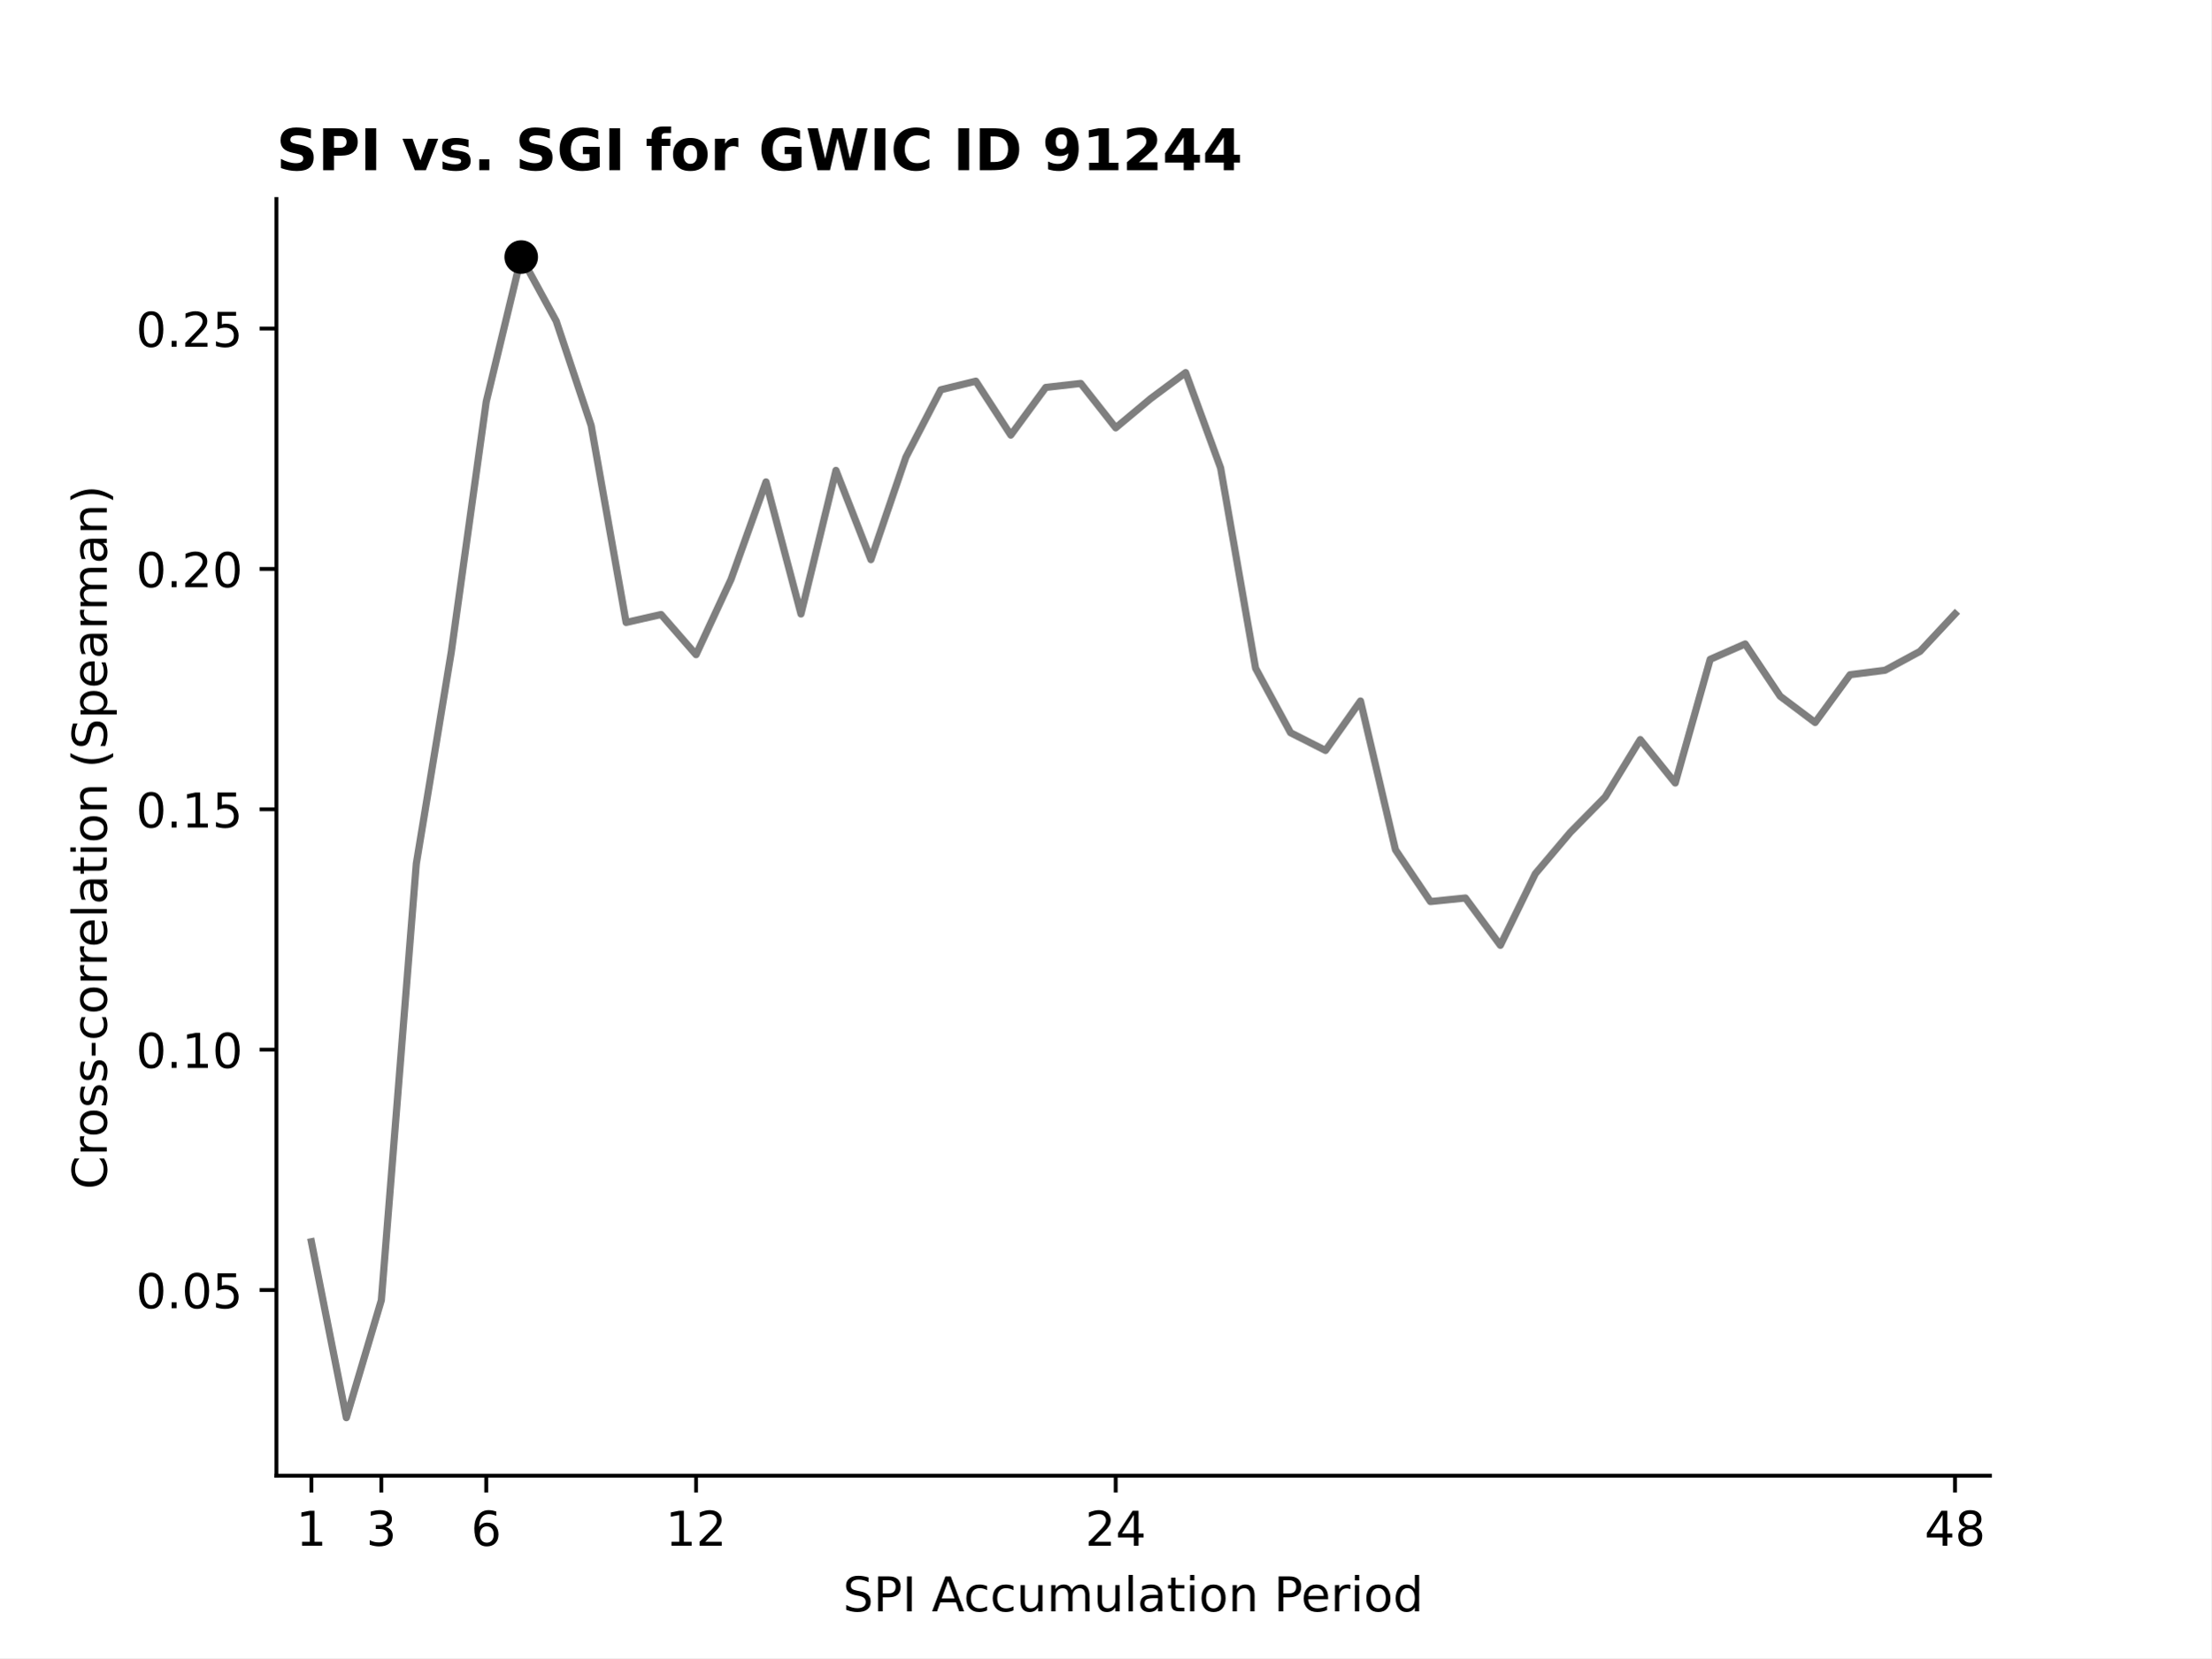
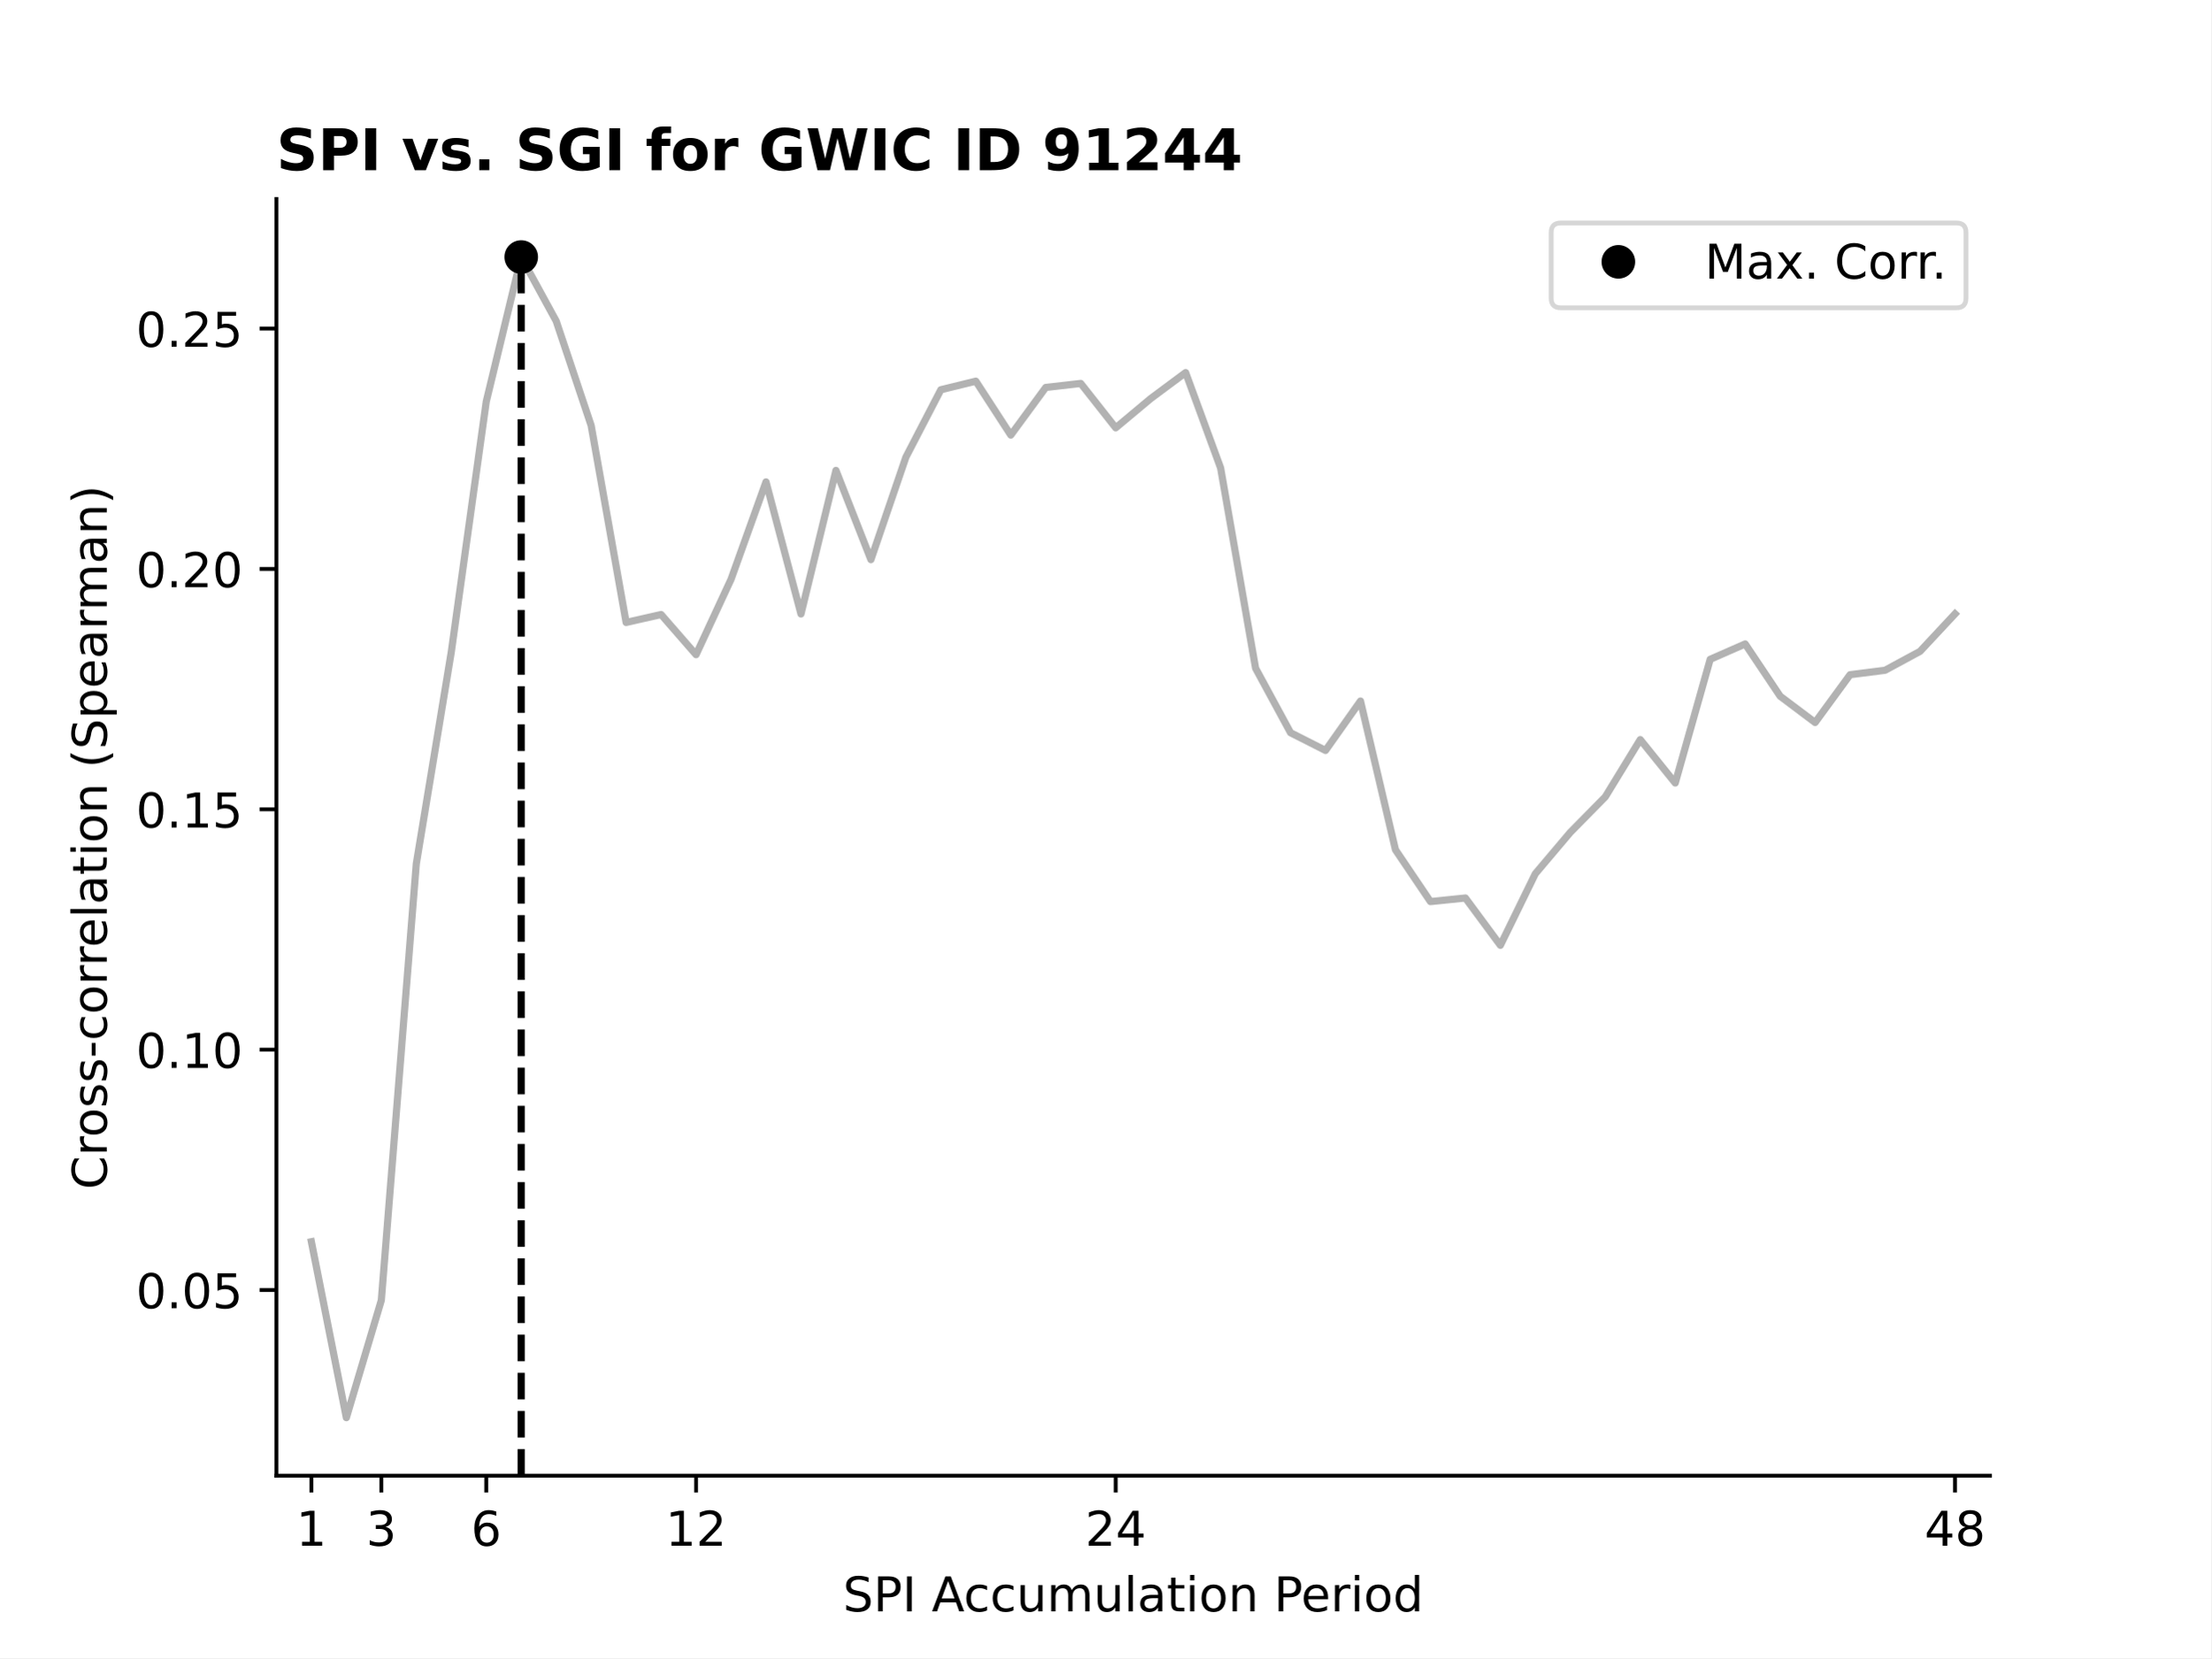
<svg xmlns="http://www.w3.org/2000/svg" xmlns:xlink="http://www.w3.org/1999/xlink" width="460.8pt" height="345.6pt" viewBox="0 0 460.8 345.6" version="1.1">
  <defs>
    <style type="text/css">*{stroke-linejoin: round; stroke-linecap: butt}</style>
  </defs>
  <g id="figure_1">
    <g id="patch_1">
      <path d="M 0 345.6  L 460.8 345.6  L 460.8 0  L 0 0  z " style="fill: #ffffff" />
    </g>
    <g id="axes_1">
      <g id="patch_2">
        <path d="M 57.6 307.584  L 414.72 307.584  L 414.72 41.472  L 57.6 41.472  z " style="fill: #ffffff" />
      </g>
      <g id="matplotlib.axis_1">
        <g id="xtick_1">
          <g id="line2d_1">
            <defs>
-               <path id="ma2430d211b" d="M 0 0  L 0 3.5  " style="stroke: #000000; stroke-width: 0.8" />
-             </defs>
-             <g>
-               <use xlink:href="#ma2430d211b" x="64.888" y="307.584" style="stroke: #000000; stroke-width: 0.8" />
+               <path id="mfeb4583094" d="M 0 0  L 0 3.5  " style="stroke: #000000; stroke-width: 0.8" />
+             </defs>
+             <g>
+               <use xlink:href="#mfeb4583094" x="64.888" y="307.584" style="stroke: #000000; stroke-width: 0.8" />
            </g>
          </g>
          <g id="text_1">
            <g transform="translate(61.70691 322.1824) scale(0.1 -0.1)">
              <defs>
                <path id="DejaVuSans-31" d="M 794 531  L 1825 531  L 1825 4091  L 703 3866  L 703 4441  L 1819 4666  L 2450 4666  L 2450 531  L 3481 531  L 3481 0  L 794 0  L 794 531  z " transform="scale(0.015625)" />
              </defs>
              <use xlink:href="#DejaVuSans-31" />
            </g>
          </g>
        </g>
        <g id="xtick_2">
          <g id="line2d_2">
            <g>
-               <use xlink:href="#ma2430d211b" x="79.464" y="307.584" style="stroke: #000000; stroke-width: 0.8" />
+               <use xlink:href="#mfeb4583094" x="79.464" y="307.584" style="stroke: #000000; stroke-width: 0.8" />
            </g>
          </g>
          <g id="text_2">
            <g transform="translate(76.28324 322.1824) scale(0.1 -0.1)">
              <defs>
                <path id="DejaVuSans-33" d="M 2597 2516  Q 3050 2419 3304 2112  Q 3559 1806 3559 1356  Q 3559 666 3084 287  Q 2609 -91 1734 -91  Q 1441 -91 1130 -33  Q 819 25 488 141  L 488 750  Q 750 597 1062 519  Q 1375 441 1716 441  Q 2309 441 2620 675  Q 2931 909 2931 1356  Q 2931 1769 2642 2001  Q 2353 2234 1838 2234  L 1294 2234  L 1294 2753  L 1863 2753  Q 2328 2753 2575 2939  Q 2822 3125 2822 3475  Q 2822 3834 2567 4026  Q 2313 4219 1838 4219  Q 1578 4219 1281 4162  Q 984 4106 628 3988  L 628 4550  Q 988 4650 1302 4700  Q 1616 4750 1894 4750  Q 2613 4750 3031 4423  Q 3450 4097 3450 3541  Q 3450 3153 3228 2886  Q 3006 2619 2597 2516  z " transform="scale(0.015625)" />
              </defs>
              <use xlink:href="#DejaVuSans-33" />
            </g>
          </g>
        </g>
        <g id="xtick_3">
          <g id="line2d_3">
            <g>
-               <use xlink:href="#ma2430d211b" x="101.329" y="307.584" style="stroke: #000000; stroke-width: 0.8" />
+               <use xlink:href="#mfeb4583094" x="101.329" y="307.584" style="stroke: #000000; stroke-width: 0.8" />
            </g>
          </g>
          <g id="text_3">
            <g transform="translate(98.14773 322.1824) scale(0.1 -0.1)">
              <defs>
                <path id="DejaVuSans-36" d="M 2113 2584  Q 1688 2584 1439 2293  Q 1191 2003 1191 1497  Q 1191 994 1439 701  Q 1688 409 2113 409  Q 2538 409 2786 701  Q 3034 994 3034 1497  Q 3034 2003 2786 2293  Q 2538 2584 2113 2584  z M 3366 4563  L 3366 3988  Q 3128 4100 2886 4159  Q 2644 4219 2406 4219  Q 1781 4219 1451 3797  Q 1122 3375 1075 2522  Q 1259 2794 1537 2939  Q 1816 3084 2150 3084  Q 2853 3084 3261 2657  Q 3669 2231 3669 1497  Q 3669 778 3244 343  Q 2819 -91 2113 -91  Q 1303 -91 875 529  Q 447 1150 447 2328  Q 447 3434 972 4092  Q 1497 4750 2381 4750  Q 2619 4750 2861 4703  Q 3103 4656 3366 4563  z " transform="scale(0.015625)" />
              </defs>
              <use xlink:href="#DejaVuSans-36" />
            </g>
          </g>
        </g>
        <g id="xtick_4">
          <g id="line2d_4">
            <g>
-               <use xlink:href="#ma2430d211b" x="145.058" y="307.584" style="stroke: #000000; stroke-width: 0.8" />
+               <use xlink:href="#mfeb4583094" x="145.058" y="307.584" style="stroke: #000000; stroke-width: 0.8" />
            </g>
          </g>
          <g id="text_4">
            <g transform="translate(138.6955 322.1824) scale(0.1 -0.1)">
              <defs>
                <path id="DejaVuSans-32" d="M 1228 531  L 3431 531  L 3431 0  L 469 0  L 469 531  Q 828 903 1448 1529  Q 2069 2156 2228 2338  Q 2531 2678 2651 2914  Q 2772 3150 2772 3378  Q 2772 3750 2511 3984  Q 2250 4219 1831 4219  Q 1534 4219 1204 4116  Q 875 4013 500 3803  L 500 4441  Q 881 4594 1212 4672  Q 1544 4750 1819 4750  Q 2544 4750 2975 4387  Q 3406 4025 3406 3419  Q 3406 3131 3298 2873  Q 3191 2616 2906 2266  Q 2828 2175 2409 1742  Q 1991 1309 1228 531  z " transform="scale(0.015625)" />
              </defs>
              <use xlink:href="#DejaVuSans-31" />
              <use xlink:href="#DejaVuSans-32" x="63.623" />
            </g>
          </g>
        </g>
        <g id="xtick_5">
          <g id="line2d_5">
            <g>
-               <use xlink:href="#ma2430d211b" x="232.516" y="307.584" style="stroke: #000000; stroke-width: 0.8" />
+               <use xlink:href="#mfeb4583094" x="232.516" y="307.584" style="stroke: #000000; stroke-width: 0.8" />
            </g>
          </g>
          <g id="text_5">
            <g transform="translate(226.1534 322.1824) scale(0.1 -0.1)">
              <defs>
                <path id="DejaVuSans-34" d="M 2419 4116  L 825 1625  L 2419 1625  L 2419 4116  z M 2253 4666  L 3047 4666  L 3047 1625  L 3713 1625  L 3713 1100  L 3047 1100  L 3047 0  L 2419 0  L 2419 1100  L 313 1100  L 313 1709  L 2253 4666  z " transform="scale(0.015625)" />
              </defs>
              <use xlink:href="#DejaVuSans-32" />
              <use xlink:href="#DejaVuSans-34" x="63.623" />
            </g>
          </g>
        </g>
        <g id="xtick_6">
          <g id="line2d_6">
            <g>
-               <use xlink:href="#ma2430d211b" x="407.432" y="307.584" style="stroke: #000000; stroke-width: 0.8" />
+               <use xlink:href="#mfeb4583094" x="407.432" y="307.584" style="stroke: #000000; stroke-width: 0.8" />
            </g>
          </g>
          <g id="text_6">
            <g transform="translate(401.0693 322.1824) scale(0.1 -0.1)">
              <defs>
                <path id="DejaVuSans-38" d="M 2034 2216  Q 1584 2216 1326 1975  Q 1069 1734 1069 1313  Q 1069 891 1326 650  Q 1584 409 2034 409  Q 2484 409 2743 651  Q 3003 894 3003 1313  Q 3003 1734 2745 1975  Q 2488 2216 2034 2216  z M 1403 2484  Q 997 2584 770 2862  Q 544 3141 544 3541  Q 544 4100 942 4425  Q 1341 4750 2034 4750  Q 2731 4750 3128 4425  Q 3525 4100 3525 3541  Q 3525 3141 3298 2862  Q 3072 2584 2669 2484  Q 3125 2378 3379 2068  Q 3634 1759 3634 1313  Q 3634 634 3220 271  Q 2806 -91 2034 -91  Q 1263 -91 848 271  Q 434 634 434 1313  Q 434 1759 690 2068  Q 947 2378 1403 2484  z M 1172 3481  Q 1172 3119 1398 2916  Q 1625 2713 2034 2713  Q 2441 2713 2670 2916  Q 2900 3119 2900 3481  Q 2900 3844 2670 4047  Q 2441 4250 2034 4250  Q 1625 4250 1398 4047  Q 1172 3844 1172 3481  z " transform="scale(0.015625)" />
              </defs>
              <use xlink:href="#DejaVuSans-34" />
              <use xlink:href="#DejaVuSans-38" x="63.623" />
            </g>
          </g>
        </g>
        <g id="text_7">
          <g transform="translate(175.66 335.8606) scale(0.1 -0.1)">
            <defs>
              <path id="DejaVuSans-53" d="M 3425 4513  L 3425 3897  Q 3066 4069 2747 4153  Q 2428 4238 2131 4238  Q 1616 4238 1336 4038  Q 1056 3838 1056 3469  Q 1056 3159 1242 3001  Q 1428 2844 1947 2747  L 2328 2669  Q 3034 2534 3370 2195  Q 3706 1856 3706 1288  Q 3706 609 3251 259  Q 2797 -91 1919 -91  Q 1588 -91 1214 -16  Q 841 59 441 206  L 441 856  Q 825 641 1194 531  Q 1563 422 1919 422  Q 2459 422 2753 634  Q 3047 847 3047 1241  Q 3047 1584 2836 1778  Q 2625 1972 2144 2069  L 1759 2144  Q 1053 2284 737 2584  Q 422 2884 422 3419  Q 422 4038 858 4394  Q 1294 4750 2059 4750  Q 2388 4750 2728 4690  Q 3069 4631 3425 4513  z " transform="scale(0.015625)" />
              <path id="DejaVuSans-50" d="M 1259 4147  L 1259 2394  L 2053 2394  Q 2494 2394 2734 2622  Q 2975 2850 2975 3272  Q 2975 3691 2734 3919  Q 2494 4147 2053 4147  L 1259 4147  z M 628 4666  L 2053 4666  Q 2838 4666 3239 4311  Q 3641 3956 3641 3272  Q 3641 2581 3239 2228  Q 2838 1875 2053 1875  L 1259 1875  L 1259 0  L 628 0  L 628 4666  z " transform="scale(0.015625)" />
              <path id="DejaVuSans-49" d="M 628 4666  L 1259 4666  L 1259 0  L 628 0  L 628 4666  z " transform="scale(0.015625)" />
              <path id="DejaVuSans-20" transform="scale(0.015625)" />
              <path id="DejaVuSans-41" d="M 2188 4044  L 1331 1722  L 3047 1722  L 2188 4044  z M 1831 4666  L 2547 4666  L 4325 0  L 3669 0  L 3244 1197  L 1141 1197  L 716 0  L 50 0  L 1831 4666  z " transform="scale(0.015625)" />
              <path id="DejaVuSans-63" d="M 3122 3366  L 3122 2828  Q 2878 2963 2633 3030  Q 2388 3097 2138 3097  Q 1578 3097 1268 2742  Q 959 2388 959 1747  Q 959 1106 1268 751  Q 1578 397 2138 397  Q 2388 397 2633 464  Q 2878 531 3122 666  L 3122 134  Q 2881 22 2623 -34  Q 2366 -91 2075 -91  Q 1284 -91 818 406  Q 353 903 353 1747  Q 353 2603 823 3093  Q 1294 3584 2113 3584  Q 2378 3584 2631 3529  Q 2884 3475 3122 3366  z " transform="scale(0.015625)" />
              <path id="DejaVuSans-75" d="M 544 1381  L 544 3500  L 1119 3500  L 1119 1403  Q 1119 906 1312 657  Q 1506 409 1894 409  Q 2359 409 2629 706  Q 2900 1003 2900 1516  L 2900 3500  L 3475 3500  L 3475 0  L 2900 0  L 2900 538  Q 2691 219 2414 64  Q 2138 -91 1772 -91  Q 1169 -91 856 284  Q 544 659 544 1381  z M 1991 3584  L 1991 3584  z " transform="scale(0.015625)" />
              <path id="DejaVuSans-6d" d="M 3328 2828  Q 3544 3216 3844 3400  Q 4144 3584 4550 3584  Q 5097 3584 5394 3201  Q 5691 2819 5691 2113  L 5691 0  L 5113 0  L 5113 2094  Q 5113 2597 4934 2840  Q 4756 3084 4391 3084  Q 3944 3084 3684 2787  Q 3425 2491 3425 1978  L 3425 0  L 2847 0  L 2847 2094  Q 2847 2600 2669 2842  Q 2491 3084 2119 3084  Q 1678 3084 1418 2786  Q 1159 2488 1159 1978  L 1159 0  L 581 0  L 581 3500  L 1159 3500  L 1159 2956  Q 1356 3278 1631 3431  Q 1906 3584 2284 3584  Q 2666 3584 2933 3390  Q 3200 3197 3328 2828  z " transform="scale(0.015625)" />
              <path id="DejaVuSans-6c" d="M 603 4863  L 1178 4863  L 1178 0  L 603 0  L 603 4863  z " transform="scale(0.015625)" />
              <path id="DejaVuSans-61" d="M 2194 1759  Q 1497 1759 1228 1600  Q 959 1441 959 1056  Q 959 750 1161 570  Q 1363 391 1709 391  Q 2188 391 2477 730  Q 2766 1069 2766 1631  L 2766 1759  L 2194 1759  z M 3341 1997  L 3341 0  L 2766 0  L 2766 531  Q 2569 213 2275 61  Q 1981 -91 1556 -91  Q 1019 -91 701 211  Q 384 513 384 1019  Q 384 1609 779 1909  Q 1175 2209 1959 2209  L 2766 2209  L 2766 2266  Q 2766 2663 2505 2880  Q 2244 3097 1772 3097  Q 1472 3097 1187 3025  Q 903 2953 641 2809  L 641 3341  Q 956 3463 1253 3523  Q 1550 3584 1831 3584  Q 2591 3584 2966 3190  Q 3341 2797 3341 1997  z " transform="scale(0.015625)" />
              <path id="DejaVuSans-74" d="M 1172 4494  L 1172 3500  L 2356 3500  L 2356 3053  L 1172 3053  L 1172 1153  Q 1172 725 1289 603  Q 1406 481 1766 481  L 2356 481  L 2356 0  L 1766 0  Q 1100 0 847 248  Q 594 497 594 1153  L 594 3053  L 172 3053  L 172 3500  L 594 3500  L 594 4494  L 1172 4494  z " transform="scale(0.015625)" />
              <path id="DejaVuSans-69" d="M 603 3500  L 1178 3500  L 1178 0  L 603 0  L 603 3500  z M 603 4863  L 1178 4863  L 1178 4134  L 603 4134  L 603 4863  z " transform="scale(0.015625)" />
              <path id="DejaVuSans-6f" d="M 1959 3097  Q 1497 3097 1228 2736  Q 959 2375 959 1747  Q 959 1119 1226 758  Q 1494 397 1959 397  Q 2419 397 2687 759  Q 2956 1122 2956 1747  Q 2956 2369 2687 2733  Q 2419 3097 1959 3097  z M 1959 3584  Q 2709 3584 3137 3096  Q 3566 2609 3566 1747  Q 3566 888 3137 398  Q 2709 -91 1959 -91  Q 1206 -91 779 398  Q 353 888 353 1747  Q 353 2609 779 3096  Q 1206 3584 1959 3584  z " transform="scale(0.015625)" />
              <path id="DejaVuSans-6e" d="M 3513 2113  L 3513 0  L 2938 0  L 2938 2094  Q 2938 2591 2744 2837  Q 2550 3084 2163 3084  Q 1697 3084 1428 2787  Q 1159 2491 1159 1978  L 1159 0  L 581 0  L 581 3500  L 1159 3500  L 1159 2956  Q 1366 3272 1645 3428  Q 1925 3584 2291 3584  Q 2894 3584 3203 3211  Q 3513 2838 3513 2113  z " transform="scale(0.015625)" />
              <path id="DejaVuSans-65" d="M 3597 1894  L 3597 1613  L 953 1613  Q 991 1019 1311 708  Q 1631 397 2203 397  Q 2534 397 2845 478  Q 3156 559 3463 722  L 3463 178  Q 3153 47 2828 -22  Q 2503 -91 2169 -91  Q 1331 -91 842 396  Q 353 884 353 1716  Q 353 2575 817 3079  Q 1281 3584 2069 3584  Q 2775 3584 3186 3129  Q 3597 2675 3597 1894  z M 3022 2063  Q 3016 2534 2758 2815  Q 2500 3097 2075 3097  Q 1594 3097 1305 2825  Q 1016 2553 972 2059  L 3022 2063  z " transform="scale(0.015625)" />
              <path id="DejaVuSans-72" d="M 2631 2963  Q 2534 3019 2420 3045  Q 2306 3072 2169 3072  Q 1681 3072 1420 2755  Q 1159 2438 1159 1844  L 1159 0  L 581 0  L 581 3500  L 1159 3500  L 1159 2956  Q 1341 3275 1631 3429  Q 1922 3584 2338 3584  Q 2397 3584 2469 3576  Q 2541 3569 2628 3553  L 2631 2963  z " transform="scale(0.015625)" />
              <path id="DejaVuSans-64" d="M 2906 2969  L 2906 4863  L 3481 4863  L 3481 0  L 2906 0  L 2906 525  Q 2725 213 2448 61  Q 2172 -91 1784 -91  Q 1150 -91 751 415  Q 353 922 353 1747  Q 353 2572 751 3078  Q 1150 3584 1784 3584  Q 2172 3584 2448 3432  Q 2725 3281 2906 2969  z M 947 1747  Q 947 1113 1208 752  Q 1469 391 1925 391  Q 2381 391 2643 752  Q 2906 1113 2906 1747  Q 2906 2381 2643 2742  Q 2381 3103 1925 3103  Q 1469 3103 1208 2742  Q 947 2381 947 1747  z " transform="scale(0.015625)" />
            </defs>
            <use xlink:href="#DejaVuSans-53" />
            <use xlink:href="#DejaVuSans-50" x="63.477" />
            <use xlink:href="#DejaVuSans-49" x="123.779" />
            <use xlink:href="#DejaVuSans-20" x="153.271" />
            <use xlink:href="#DejaVuSans-41" x="185.059" />
            <use xlink:href="#DejaVuSans-63" x="251.717" />
            <use xlink:href="#DejaVuSans-63" x="306.697" />
            <use xlink:href="#DejaVuSans-75" x="361.678" />
            <use xlink:href="#DejaVuSans-6d" x="425.057" />
            <use xlink:href="#DejaVuSans-75" x="522.469" />
            <use xlink:href="#DejaVuSans-6c" x="585.848" />
            <use xlink:href="#DejaVuSans-61" x="613.631" />
            <use xlink:href="#DejaVuSans-74" x="674.91" />
            <use xlink:href="#DejaVuSans-69" x="714.119" />
            <use xlink:href="#DejaVuSans-6f" x="741.902" />
            <use xlink:href="#DejaVuSans-6e" x="803.084" />
            <use xlink:href="#DejaVuSans-20" x="866.463" />
            <use xlink:href="#DejaVuSans-50" x="898.25" />
            <use xlink:href="#DejaVuSans-65" x="954.928" />
            <use xlink:href="#DejaVuSans-72" x="1016.451" />
            <use xlink:href="#DejaVuSans-69" x="1057.564" />
            <use xlink:href="#DejaVuSans-6f" x="1085.348" />
            <use xlink:href="#DejaVuSans-64" x="1146.529" />
          </g>
        </g>
      </g>
      <g id="matplotlib.axis_2">
        <g id="ytick_1">
          <g id="line2d_7">
            <defs>
-               <path id="m048fc0442a" d="M 0 0  L -3.5 0  " style="stroke: #000000; stroke-width: 0.8" />
-             </defs>
-             <g>
-               <use xlink:href="#m048fc0442a" x="57.6" y="268.882" style="stroke: #000000; stroke-width: 0.8" />
+               <path id="ma3822b5e63" d="M 0 0  L -3.5 0  " style="stroke: #000000; stroke-width: 0.8" />
+             </defs>
+             <g>
+               <use xlink:href="#ma3822b5e63" x="57.6" y="268.882" style="stroke: #000000; stroke-width: 0.8" />
            </g>
          </g>
          <g id="text_8">
            <g transform="translate(28.33438 272.6814) scale(0.1 -0.1)">
              <defs>
                <path id="DejaVuSans-30" d="M 2034 4250  Q 1547 4250 1301 3770  Q 1056 3291 1056 2328  Q 1056 1369 1301 889  Q 1547 409 2034 409  Q 2525 409 2770 889  Q 3016 1369 3016 2328  Q 3016 3291 2770 3770  Q 2525 4250 2034 4250  z M 2034 4750  Q 2819 4750 3233 4129  Q 3647 3509 3647 2328  Q 3647 1150 3233 529  Q 2819 -91 2034 -91  Q 1250 -91 836 529  Q 422 1150 422 2328  Q 422 3509 836 4129  Q 1250 4750 2034 4750  z " transform="scale(0.015625)" />
                <path id="DejaVuSans-2e" d="M 684 794  L 1344 794  L 1344 0  L 684 0  L 684 794  z " transform="scale(0.015625)" />
                <path id="DejaVuSans-35" d="M 691 4666  L 3169 4666  L 3169 4134  L 1269 4134  L 1269 2991  Q 1406 3038 1543 3061  Q 1681 3084 1819 3084  Q 2600 3084 3056 2656  Q 3513 2228 3513 1497  Q 3513 744 3044 326  Q 2575 -91 1722 -91  Q 1428 -91 1123 -41  Q 819 9 494 109  L 494 744  Q 775 591 1075 516  Q 1375 441 1709 441  Q 2250 441 2565 725  Q 2881 1009 2881 1497  Q 2881 1984 2565 2268  Q 2250 2553 1709 2553  Q 1456 2553 1204 2497  Q 953 2441 691 2322  L 691 4666  z " transform="scale(0.015625)" />
              </defs>
              <use xlink:href="#DejaVuSans-30" />
              <use xlink:href="#DejaVuSans-2e" x="63.623" />
              <use xlink:href="#DejaVuSans-30" x="95.41" />
              <use xlink:href="#DejaVuSans-35" x="159.033" />
            </g>
          </g>
        </g>
        <g id="ytick_2">
          <g id="line2d_8">
            <g>
-               <use xlink:href="#m048fc0442a" x="57.6" y="218.782" style="stroke: #000000; stroke-width: 0.8" />
+               <use xlink:href="#ma3822b5e63" x="57.6" y="218.782" style="stroke: #000000; stroke-width: 0.8" />
            </g>
          </g>
          <g id="text_9">
            <g transform="translate(28.33438 222.5808) scale(0.1 -0.1)">
              <use xlink:href="#DejaVuSans-30" />
              <use xlink:href="#DejaVuSans-2e" x="63.623" />
              <use xlink:href="#DejaVuSans-31" x="95.41" />
              <use xlink:href="#DejaVuSans-30" x="159.033" />
            </g>
          </g>
        </g>
        <g id="ytick_3">
          <g id="line2d_9">
            <g>
-               <use xlink:href="#m048fc0442a" x="57.6" y="168.681" style="stroke: #000000; stroke-width: 0.8" />
+               <use xlink:href="#ma3822b5e63" x="57.6" y="168.681" style="stroke: #000000; stroke-width: 0.8" />
            </g>
          </g>
          <g id="text_10">
            <g transform="translate(28.33438 172.4803) scale(0.1 -0.1)">
              <use xlink:href="#DejaVuSans-30" />
              <use xlink:href="#DejaVuSans-2e" x="63.623" />
              <use xlink:href="#DejaVuSans-31" x="95.41" />
              <use xlink:href="#DejaVuSans-35" x="159.033" />
            </g>
          </g>
        </g>
        <g id="ytick_4">
          <g id="line2d_10">
            <g>
-               <use xlink:href="#m048fc0442a" x="57.6" y="118.581" style="stroke: #000000; stroke-width: 0.8" />
+               <use xlink:href="#ma3822b5e63" x="57.6" y="118.581" style="stroke: #000000; stroke-width: 0.8" />
            </g>
          </g>
          <g id="text_11">
            <g transform="translate(28.33438 122.3798) scale(0.1 -0.1)">
              <use xlink:href="#DejaVuSans-30" />
              <use xlink:href="#DejaVuSans-2e" x="63.623" />
              <use xlink:href="#DejaVuSans-32" x="95.41" />
              <use xlink:href="#DejaVuSans-30" x="159.033" />
            </g>
          </g>
        </g>
        <g id="ytick_5">
          <g id="line2d_11">
            <g>
-               <use xlink:href="#m048fc0442a" x="57.6" y="68.48" style="stroke: #000000; stroke-width: 0.8" />
+               <use xlink:href="#ma3822b5e63" x="57.6" y="68.48" style="stroke: #000000; stroke-width: 0.8" />
            </g>
          </g>
          <g id="text_12">
            <g transform="translate(28.33438 72.27925) scale(0.1 -0.1)">
              <use xlink:href="#DejaVuSans-30" />
              <use xlink:href="#DejaVuSans-2e" x="63.623" />
              <use xlink:href="#DejaVuSans-32" x="95.41" />
              <use xlink:href="#DejaVuSans-35" x="159.033" />
            </g>
          </g>
        </g>
        <g id="text_13">
          <g transform="translate(22.25469 247.9124) rotate(-90) scale(0.1 -0.1)">
            <defs>
              <path id="DejaVuSans-43" d="M 4122 4306  L 4122 3641  Q 3803 3938 3442 4084  Q 3081 4231 2675 4231  Q 1875 4231 1450 3742  Q 1025 3253 1025 2328  Q 1025 1406 1450 917  Q 1875 428 2675 428  Q 3081 428 3442 575  Q 3803 722 4122 1019  L 4122 359  Q 3791 134 3420 21  Q 3050 -91 2638 -91  Q 1578 -91 968 557  Q 359 1206 359 2328  Q 359 3453 968 4101  Q 1578 4750 2638 4750  Q 3056 4750 3426 4639  Q 3797 4528 4122 4306  z " transform="scale(0.015625)" />
              <path id="DejaVuSans-73" d="M 2834 3397  L 2834 2853  Q 2591 2978 2328 3040  Q 2066 3103 1784 3103  Q 1356 3103 1142 2972  Q 928 2841 928 2578  Q 928 2378 1081 2264  Q 1234 2150 1697 2047  L 1894 2003  Q 2506 1872 2764 1633  Q 3022 1394 3022 966  Q 3022 478 2636 193  Q 2250 -91 1575 -91  Q 1294 -91 989 -36  Q 684 19 347 128  L 347 722  Q 666 556 975 473  Q 1284 391 1588 391  Q 1994 391 2212 530  Q 2431 669 2431 922  Q 2431 1156 2273 1281  Q 2116 1406 1581 1522  L 1381 1569  Q 847 1681 609 1914  Q 372 2147 372 2553  Q 372 3047 722 3315  Q 1072 3584 1716 3584  Q 2034 3584 2315 3537  Q 2597 3491 2834 3397  z " transform="scale(0.015625)" />
              <path id="DejaVuSans-2d" d="M 313 2009  L 1997 2009  L 1997 1497  L 313 1497  L 313 2009  z " transform="scale(0.015625)" />
              <path id="DejaVuSans-28" d="M 1984 4856  Q 1566 4138 1362 3434  Q 1159 2731 1159 2009  Q 1159 1288 1364 580  Q 1569 -128 1984 -844  L 1484 -844  Q 1016 -109 783 600  Q 550 1309 550 2009  Q 550 2706 781 3412  Q 1013 4119 1484 4856  L 1984 4856  z " transform="scale(0.015625)" />
              <path id="DejaVuSans-70" d="M 1159 525  L 1159 -1331  L 581 -1331  L 581 3500  L 1159 3500  L 1159 2969  Q 1341 3281 1617 3432  Q 1894 3584 2278 3584  Q 2916 3584 3314 3078  Q 3713 2572 3713 1747  Q 3713 922 3314 415  Q 2916 -91 2278 -91  Q 1894 -91 1617 61  Q 1341 213 1159 525  z M 3116 1747  Q 3116 2381 2855 2742  Q 2594 3103 2138 3103  Q 1681 3103 1420 2742  Q 1159 2381 1159 1747  Q 1159 1113 1420 752  Q 1681 391 2138 391  Q 2594 391 2855 752  Q 3116 1113 3116 1747  z " transform="scale(0.015625)" />
              <path id="DejaVuSans-29" d="M 513 4856  L 1013 4856  Q 1481 4119 1714 3412  Q 1947 2706 1947 2009  Q 1947 1309 1714 600  Q 1481 -109 1013 -844  L 513 -844  Q 928 -128 1133 580  Q 1338 1288 1338 2009  Q 1338 2731 1133 3434  Q 928 4138 513 4856  z " transform="scale(0.015625)" />
            </defs>
            <use xlink:href="#DejaVuSans-43" />
            <use xlink:href="#DejaVuSans-72" x="69.824" />
            <use xlink:href="#DejaVuSans-6f" x="108.688" />
            <use xlink:href="#DejaVuSans-73" x="169.869" />
            <use xlink:href="#DejaVuSans-73" x="221.969" />
            <use xlink:href="#DejaVuSans-2d" x="274.068" />
            <use xlink:href="#DejaVuSans-63" x="310.152" />
            <use xlink:href="#DejaVuSans-6f" x="365.133" />
            <use xlink:href="#DejaVuSans-72" x="426.314" />
            <use xlink:href="#DejaVuSans-72" x="465.678" />
            <use xlink:href="#DejaVuSans-65" x="504.541" />
            <use xlink:href="#DejaVuSans-6c" x="566.064" />
            <use xlink:href="#DejaVuSans-61" x="593.848" />
            <use xlink:href="#DejaVuSans-74" x="655.127" />
            <use xlink:href="#DejaVuSans-69" x="694.336" />
            <use xlink:href="#DejaVuSans-6f" x="722.119" />
            <use xlink:href="#DejaVuSans-6e" x="783.301" />
            <use xlink:href="#DejaVuSans-20" x="846.68" />
            <use xlink:href="#DejaVuSans-28" x="878.467" />
            <use xlink:href="#DejaVuSans-53" x="917.48" />
            <use xlink:href="#DejaVuSans-70" x="980.957" />
            <use xlink:href="#DejaVuSans-65" x="1044.434" />
            <use xlink:href="#DejaVuSans-61" x="1105.957" />
            <use xlink:href="#DejaVuSans-72" x="1167.236" />
            <use xlink:href="#DejaVuSans-6d" x="1206.6" />
            <use xlink:href="#DejaVuSans-61" x="1304.012" />
            <use xlink:href="#DejaVuSans-6e" x="1365.291" />
            <use xlink:href="#DejaVuSans-29" x="1428.67" />
          </g>
        </g>
      </g>
      <g id="line2d_12">
-         <path d="M 64.888 258.818  L 72.176 295.488  L 79.464 271.016  L 86.753 180.035  L 94.041 135.91  L 101.329 83.715  L 108.617 53.568  L 115.905 66.912  L 123.193 88.69  L 130.482 129.738  L 137.77 128.082  L 145.058 136.451  L 152.346 120.746  L 159.634 100.437  L 166.922 127.969  L 174.211 98.043  L 181.499 116.64  L 188.787 95.29  L 196.075 81.232  L 203.363 79.444  L 210.651 90.681  L 217.94 80.751  L 225.228 79.915  L 232.516 89.169  L 239.804 83.076  L 247.092 77.658  L 254.38 97.538  L 261.669 139.278  L 268.957 152.721  L 276.245 156.416  L 283.533 146.114  L 290.821 177.121  L 298.109 187.916  L 305.398 187.171  L 312.686 197.031  L 319.974 182.106  L 327.262 173.484  L 334.55 166.082  L 341.838 154.155  L 349.127 163.201  L 356.415 137.42  L 363.703 134.217  L 370.991 145.106  L 378.279 150.587  L 385.567 140.627  L 392.856 139.701  L 400.144 135.76  L 407.432 127.948  " clip-path="url(#p591cb87f84)" style="fill: none; stroke: #7f7f7f; stroke-width: 1.5; stroke-linecap: square" />
+         <path d="M 64.888 258.818  L 72.176 295.488  L 79.464 271.016  L 86.753 180.035  L 94.041 135.91  L 101.329 83.715  L 108.617 53.568  L 115.905 66.912  L 123.193 88.69  L 130.482 129.738  L 137.77 128.082  L 145.058 136.451  L 152.346 120.746  L 159.634 100.437  L 166.922 127.969  L 174.211 98.043  L 181.499 116.64  L 188.787 95.29  L 196.075 81.232  L 203.363 79.444  L 210.651 90.681  L 217.94 80.751  L 225.228 79.915  L 232.516 89.169  L 239.804 83.076  L 247.092 77.658  L 254.38 97.538  L 261.669 139.278  L 268.957 152.721  L 276.245 156.416  L 283.533 146.114  L 290.821 177.121  L 298.109 187.916  L 305.398 187.171  L 312.686 197.031  L 319.974 182.106  L 327.262 173.484  L 334.55 166.082  L 341.838 154.155  L 349.127 163.201  L 356.415 137.42  L 363.703 134.217  L 370.991 145.106  L 378.279 150.587  L 385.567 140.627  L 392.856 139.701  L 400.144 135.76  L 407.432 127.948  " clip-path="url(#pd8e82b9a61)" style="fill: none; stroke: #7f7f7f; stroke-opacity: 0.6; stroke-width: 1.5; stroke-linecap: square" />
      </g>
      <g id="line2d_13">
        <defs>
-           <path id="mc92222b53a" d="M 0 3  C 0.796 3 1.559 2.684 2.121 2.121  C 2.684 1.559 3 0.796 3 0  C 3 -0.796 2.684 -1.559 2.121 -2.121  C 1.559 -2.684 0.796 -3 0 -3  C -0.796 -3 -1.559 -2.684 -2.121 -2.121  C -2.684 -1.559 -3 -0.796 -3 0  C -3 0.796 -2.684 1.559 -2.121 2.121  C -1.559 2.684 -0.796 3 0 3  z " style="stroke: #000000" />
+           <path id="mb7b92b6dea" d="M 0 3  C 0.796 3 1.559 2.684 2.121 2.121  C 2.684 1.559 3 0.796 3 0  C 3 -0.796 2.684 -1.559 2.121 -2.121  C 1.559 -2.684 0.796 -3 0 -3  C -0.796 -3 -1.559 -2.684 -2.121 -2.121  C -2.684 -1.559 -3 -0.796 -3 0  C -3 0.796 -2.684 1.559 -2.121 2.121  C -1.559 2.684 -0.796 3 0 3  z " style="stroke: #000000" />
        </defs>
-         <g clip-path="url(#p591cb87f84)">
-           <use xlink:href="#mc92222b53a" x="108.617" y="53.568" style="stroke: #000000" />
-         </g>
+         <g clip-path="url(#pd8e82b9a61)">
+           <use xlink:href="#mb7b92b6dea" x="108.617" y="53.568" style="stroke: #000000" />
+         </g>
+       </g>
+       <g id="line2d_14">
+         <path d="M 108.617 307.584  L 108.617 53.568  " clip-path="url(#pd8e82b9a61)" style="fill: none; stroke-dasharray: 5.55,2.4; stroke-dashoffset: 0; stroke: #000000; stroke-width: 1.5" />
      </g>
      <g id="patch_3">
        <path d="M 57.6 307.584  L 57.6 41.472  " style="fill: none; stroke: #000000; stroke-width: 0.8; stroke-linejoin: miter; stroke-linecap: square" />
      </g>
      <g id="patch_4">
        <path d="M 57.6 307.584  L 414.72 307.584  " style="fill: none; stroke: #000000; stroke-width: 0.8; stroke-linejoin: miter; stroke-linecap: square" />
      </g>
      <g id="text_14">
        <g transform="translate(57.6 35.472) scale(0.12 -0.12)">
          <defs>
            <path id="DejaVuSans-Bold-53" d="M 3834 4519  L 3834 3531  Q 3450 3703 3084 3790  Q 2719 3878 2394 3878  Q 1963 3878 1756 3759  Q 1550 3641 1550 3391  Q 1550 3203 1689 3098  Q 1828 2994 2194 2919  L 2706 2816  Q 3484 2659 3812 2340  Q 4141 2022 4141 1434  Q 4141 663 3683 286  Q 3225 -91 2284 -91  Q 1841 -91 1394 -6  Q 947 78 500 244  L 500 1259  Q 947 1022 1364 901  Q 1781 781 2169 781  Q 2563 781 2772 912  Q 2981 1044 2981 1288  Q 2981 1506 2839 1625  Q 2697 1744 2272 1838  L 1806 1941  Q 1106 2091 782 2419  Q 459 2747 459 3303  Q 459 4000 909 4375  Q 1359 4750 2203 4750  Q 2588 4750 2994 4692  Q 3400 4634 3834 4519  z " transform="scale(0.015625)" />
            <path id="DejaVuSans-Bold-50" d="M 588 4666  L 2584 4666  Q 3475 4666 3951 4270  Q 4428 3875 4428 3144  Q 4428 2409 3951 2014  Q 3475 1619 2584 1619  L 1791 1619  L 1791 0  L 588 0  L 588 4666  z M 1791 3794  L 1791 2491  L 2456 2491  Q 2806 2491 2997 2661  Q 3188 2831 3188 3144  Q 3188 3456 2997 3625  Q 2806 3794 2456 3794  L 1791 3794  z " transform="scale(0.015625)" />
            <path id="DejaVuSans-Bold-49" d="M 588 4666  L 1791 4666  L 1791 0  L 588 0  L 588 4666  z " transform="scale(0.015625)" />
            <path id="DejaVuSans-Bold-20" transform="scale(0.015625)" />
            <path id="DejaVuSans-Bold-76" d="M 97 3500  L 1216 3500  L 2088 1081  L 2956 3500  L 4078 3500  L 2700 0  L 1472 0  L 97 3500  z " transform="scale(0.015625)" />
            <path id="DejaVuSans-Bold-73" d="M 3272 3391  L 3272 2541  Q 2913 2691 2578 2766  Q 2244 2841 1947 2841  Q 1628 2841 1473 2761  Q 1319 2681 1319 2516  Q 1319 2381 1436 2309  Q 1553 2238 1856 2203  L 2053 2175  Q 2913 2066 3209 1816  Q 3506 1566 3506 1031  Q 3506 472 3093 190  Q 2681 -91 1863 -91  Q 1516 -91 1145 -36  Q 775 19 384 128  L 384 978  Q 719 816 1070 734  Q 1422 653 1784 653  Q 2113 653 2278 743  Q 2444 834 2444 1013  Q 2444 1163 2330 1236  Q 2216 1309 1875 1350  L 1678 1375  Q 931 1469 631 1722  Q 331 1975 331 2491  Q 331 3047 712 3315  Q 1094 3584 1881 3584  Q 2191 3584 2531 3537  Q 2872 3491 3272 3391  z " transform="scale(0.015625)" />
            <path id="DejaVuSans-Bold-2e" d="M 653 1209  L 1778 1209  L 1778 0  L 653 0  L 653 1209  z " transform="scale(0.015625)" />
            <path id="DejaVuSans-Bold-47" d="M 4781 347  Q 4331 128 3847 18  Q 3363 -91 2847 -91  Q 1681 -91 1000 561  Q 319 1213 319 2328  Q 319 3456 1012 4103  Q 1706 4750 2913 4750  Q 3378 4750 3804 4662  Q 4231 4575 4609 4403  L 4609 3438  Q 4219 3659 3833 3768  Q 3447 3878 3059 3878  Q 2341 3878 1952 3476  Q 1563 3075 1563 2328  Q 1563 1588 1938 1184  Q 2313 781 3003 781  Q 3191 781 3352 804  Q 3513 828 3641 878  L 3641 1784  L 2906 1784  L 2906 2591  L 4781 2591  L 4781 347  z " transform="scale(0.015625)" />
            <path id="DejaVuSans-Bold-66" d="M 2841 4863  L 2841 4128  L 2222 4128  Q 1984 4128 1890 4042  Q 1797 3956 1797 3744  L 1797 3500  L 2753 3500  L 2753 2700  L 1797 2700  L 1797 0  L 678 0  L 678 2700  L 122 2700  L 122 3500  L 678 3500  L 678 3744  Q 678 4316 997 4589  Q 1316 4863 1984 4863  L 2841 4863  z " transform="scale(0.015625)" />
            <path id="DejaVuSans-Bold-6f" d="M 2203 2784  Q 1831 2784 1636 2517  Q 1441 2250 1441 1747  Q 1441 1244 1636 976  Q 1831 709 2203 709  Q 2569 709 2762 976  Q 2956 1244 2956 1747  Q 2956 2250 2762 2517  Q 2569 2784 2203 2784  z M 2203 3584  Q 3106 3584 3614 3096  Q 4122 2609 4122 1747  Q 4122 884 3614 396  Q 3106 -91 2203 -91  Q 1297 -91 786 396  Q 275 884 275 1747  Q 275 2609 786 3096  Q 1297 3584 2203 3584  z " transform="scale(0.015625)" />
            <path id="DejaVuSans-Bold-72" d="M 3138 2547  Q 2991 2616 2845 2648  Q 2700 2681 2553 2681  Q 2122 2681 1889 2404  Q 1656 2128 1656 1613  L 1656 0  L 538 0  L 538 3500  L 1656 3500  L 1656 2925  Q 1872 3269 2151 3426  Q 2431 3584 2822 3584  Q 2878 3584 2943 3579  Q 3009 3575 3134 3559  L 3138 2547  z " transform="scale(0.015625)" />
            <path id="DejaVuSans-Bold-57" d="M 191 4666  L 1344 4666  L 2150 1275  L 2950 4666  L 4109 4666  L 4909 1275  L 5716 4666  L 6859 4666  L 5759 0  L 4372 0  L 3525 3547  L 2688 0  L 1300 0  L 191 4666  z " transform="scale(0.015625)" />
            <path id="DejaVuSans-Bold-43" d="M 4288 256  Q 3956 84 3597 -3  Q 3238 -91 2847 -91  Q 1681 -91 1000 561  Q 319 1213 319 2328  Q 319 3447 1000 4098  Q 1681 4750 2847 4750  Q 3238 4750 3597 4662  Q 3956 4575 4288 4403  L 4288 3438  Q 3953 3666 3628 3772  Q 3303 3878 2944 3878  Q 2300 3878 1931 3465  Q 1563 3053 1563 2328  Q 1563 1606 1931 1193  Q 2300 781 2944 781  Q 3303 781 3628 887  Q 3953 994 4288 1222  L 4288 256  z " transform="scale(0.015625)" />
            <path id="DejaVuSans-Bold-44" d="M 1791 3756  L 1791 909  L 2222 909  Q 2959 909 3348 1275  Q 3738 1641 3738 2338  Q 3738 3031 3350 3393  Q 2963 3756 2222 3756  L 1791 3756  z M 588 4666  L 1856 4666  Q 2919 4666 3439 4514  Q 3959 4363 4331 4000  Q 4659 3684 4818 3271  Q 4978 2859 4978 2338  Q 4978 1809 4818 1395  Q 4659 981 4331 666  Q 3956 303 3431 151  Q 2906 0 1856 0  L 588 0  L 588 4666  z " transform="scale(0.015625)" />
            <path id="DejaVuSans-Bold-39" d="M 641 103  L 641 966  Q 928 831 1190 764  Q 1453 697 1709 697  Q 2247 697 2547 995  Q 2847 1294 2900 1881  Q 2688 1725 2447 1647  Q 2206 1569 1925 1569  Q 1209 1569 770 1986  Q 331 2403 331 3084  Q 331 3838 820 4291  Q 1309 4744 2131 4744  Q 3044 4744 3544 4128  Q 4044 3513 4044 2388  Q 4044 1231 3459 570  Q 2875 -91 1856 -91  Q 1528 -91 1228 -42  Q 928 6 641 103  z M 2125 2350  Q 2441 2350 2600 2554  Q 2759 2759 2759 3169  Q 2759 3575 2600 3781  Q 2441 3988 2125 3988  Q 1809 3988 1650 3781  Q 1491 3575 1491 3169  Q 1491 2759 1650 2554  Q 1809 2350 2125 2350  z " transform="scale(0.015625)" />
            <path id="DejaVuSans-Bold-31" d="M 750 831  L 1813 831  L 1813 3847  L 722 3622  L 722 4441  L 1806 4666  L 2950 4666  L 2950 831  L 4013 831  L 4013 0  L 750 0  L 750 831  z " transform="scale(0.015625)" />
            <path id="DejaVuSans-Bold-32" d="M 1844 884  L 3897 884  L 3897 0  L 506 0  L 506 884  L 2209 2388  Q 2438 2594 2547 2791  Q 2656 2988 2656 3200  Q 2656 3528 2436 3728  Q 2216 3928 1850 3928  Q 1569 3928 1234 3808  Q 900 3688 519 3450  L 519 4475  Q 925 4609 1322 4679  Q 1719 4750 2100 4750  Q 2938 4750 3402 4381  Q 3866 4013 3866 3353  Q 3866 2972 3669 2642  Q 3472 2313 2841 1759  L 1844 884  z " transform="scale(0.015625)" />
            <path id="DejaVuSans-Bold-34" d="M 2356 3675  L 1038 1722  L 2356 1722  L 2356 3675  z M 2156 4666  L 3494 4666  L 3494 1722  L 4159 1722  L 4159 850  L 3494 850  L 3494 0  L 2356 0  L 2356 850  L 288 850  L 288 1881  L 2156 4666  z " transform="scale(0.015625)" />
          </defs>
          <use xlink:href="#DejaVuSans-Bold-53" />
          <use xlink:href="#DejaVuSans-Bold-50" x="72.021" />
          <use xlink:href="#DejaVuSans-Bold-49" x="145.312" />
          <use xlink:href="#DejaVuSans-Bold-20" x="182.52" />
          <use xlink:href="#DejaVuSans-Bold-76" x="217.334" />
          <use xlink:href="#DejaVuSans-Bold-73" x="282.52" />
          <use xlink:href="#DejaVuSans-Bold-2e" x="342.041" />
          <use xlink:href="#DejaVuSans-Bold-20" x="380.029" />
          <use xlink:href="#DejaVuSans-Bold-53" x="414.844" />
          <use xlink:href="#DejaVuSans-Bold-47" x="486.865" />
          <use xlink:href="#DejaVuSans-Bold-49" x="568.945" />
          <use xlink:href="#DejaVuSans-Bold-20" x="606.152" />
          <use xlink:href="#DejaVuSans-Bold-66" x="640.967" />
          <use xlink:href="#DejaVuSans-Bold-6f" x="684.473" />
          <use xlink:href="#DejaVuSans-Bold-72" x="753.174" />
          <use xlink:href="#DejaVuSans-Bold-20" x="802.49" />
          <use xlink:href="#DejaVuSans-Bold-47" x="837.305" />
          <use xlink:href="#DejaVuSans-Bold-57" x="919.385" />
          <use xlink:href="#DejaVuSans-Bold-49" x="1029.688" />
          <use xlink:href="#DejaVuSans-Bold-43" x="1066.895" />
          <use xlink:href="#DejaVuSans-Bold-20" x="1140.283" />
          <use xlink:href="#DejaVuSans-Bold-49" x="1175.098" />
          <use xlink:href="#DejaVuSans-Bold-44" x="1212.305" />
          <use xlink:href="#DejaVuSans-Bold-20" x="1295.312" />
          <use xlink:href="#DejaVuSans-Bold-39" x="1330.127" />
          <use xlink:href="#DejaVuSans-Bold-31" x="1399.707" />
          <use xlink:href="#DejaVuSans-Bold-32" x="1469.287" />
          <use xlink:href="#DejaVuSans-Bold-34" x="1538.867" />
          <use xlink:href="#DejaVuSans-Bold-34" x="1608.447" />
        </g>
      </g>
+       <g id="legend_1">
+         <g id="patch_5">
+           <path d="M 325.275 64.15  L 407.72 64.15  Q 409.72 64.15 409.72 62.15  L 409.72 48.472  Q 409.72 46.472 407.72 46.472  L 325.275 46.472  Q 323.275 46.472 323.275 48.472  L 323.275 62.15  Q 323.275 64.15 325.275 64.15  z " style="fill: #ffffff; opacity: 0.8; stroke: #cccccc; stroke-linejoin: miter" />
+         </g>
+         <g id="line2d_15">
+           <g>
+             <use xlink:href="#mb7b92b6dea" x="337.275" y="54.57" style="stroke: #000000" />
+           </g>
+         </g>
+         <g id="text_15">
+           <g transform="translate(355.2747 58.07044) scale(0.1 -0.1)">
+             <defs>
+               <path id="DejaVuSans-4d" d="M 628 4666  L 1569 4666  L 2759 1491  L 3956 4666  L 4897 4666  L 4897 0  L 4281 0  L 4281 4097  L 3078 897  L 2444 897  L 1241 4097  L 1241 0  L 628 0  L 628 4666  z " transform="scale(0.015625)" />
+               <path id="DejaVuSans-78" d="M 3513 3500  L 2247 1797  L 3578 0  L 2900 0  L 1881 1375  L 863 0  L 184 0  L 1544 1831  L 300 3500  L 978 3500  L 1906 2253  L 2834 3500  L 3513 3500  z " transform="scale(0.015625)" />
+             </defs>
+             <use xlink:href="#DejaVuSans-4d" />
+             <use xlink:href="#DejaVuSans-61" x="86.279" />
+             <use xlink:href="#DejaVuSans-78" x="147.559" />
+             <use xlink:href="#DejaVuSans-2e" x="206.738" />
+             <use xlink:href="#DejaVuSans-20" x="238.525" />
+             <use xlink:href="#DejaVuSans-43" x="270.312" />
+             <use xlink:href="#DejaVuSans-6f" x="340.137" />
+             <use xlink:href="#DejaVuSans-72" x="401.318" />
+             <use xlink:href="#DejaVuSans-72" x="440.682" />
+             <use xlink:href="#DejaVuSans-2e" x="472.67" />
+           </g>
+         </g>
+       </g>
    </g>
  </g>
  <defs>
-     <clipPath id="p591cb87f84">
+     <clipPath id="pd8e82b9a61">
      <rect x="57.6" y="41.472" width="357.12" height="266.112" />
    </clipPath>
  </defs>
</svg>
